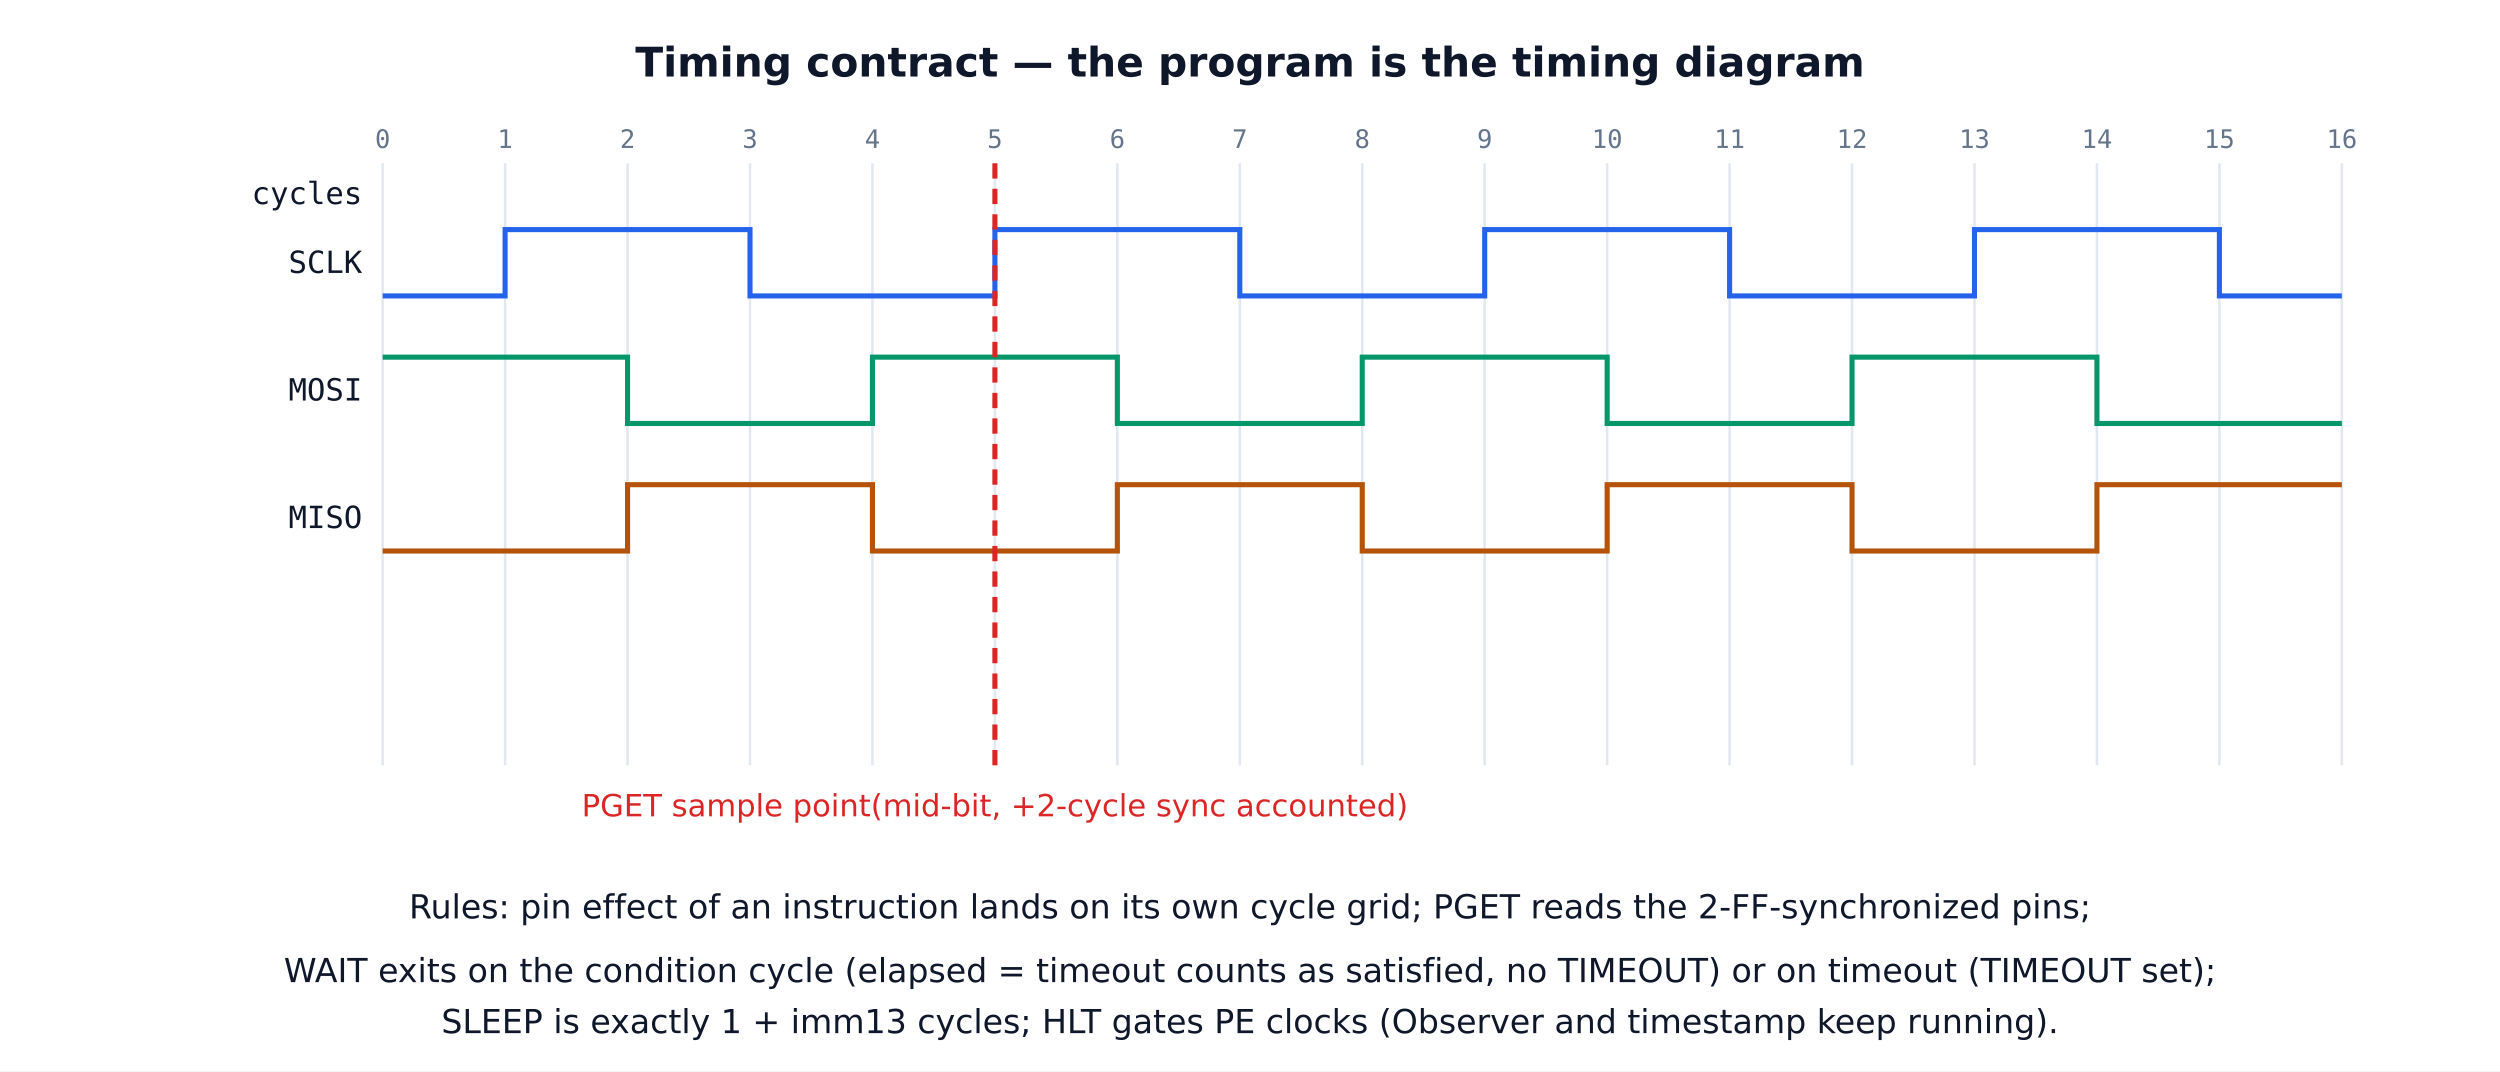
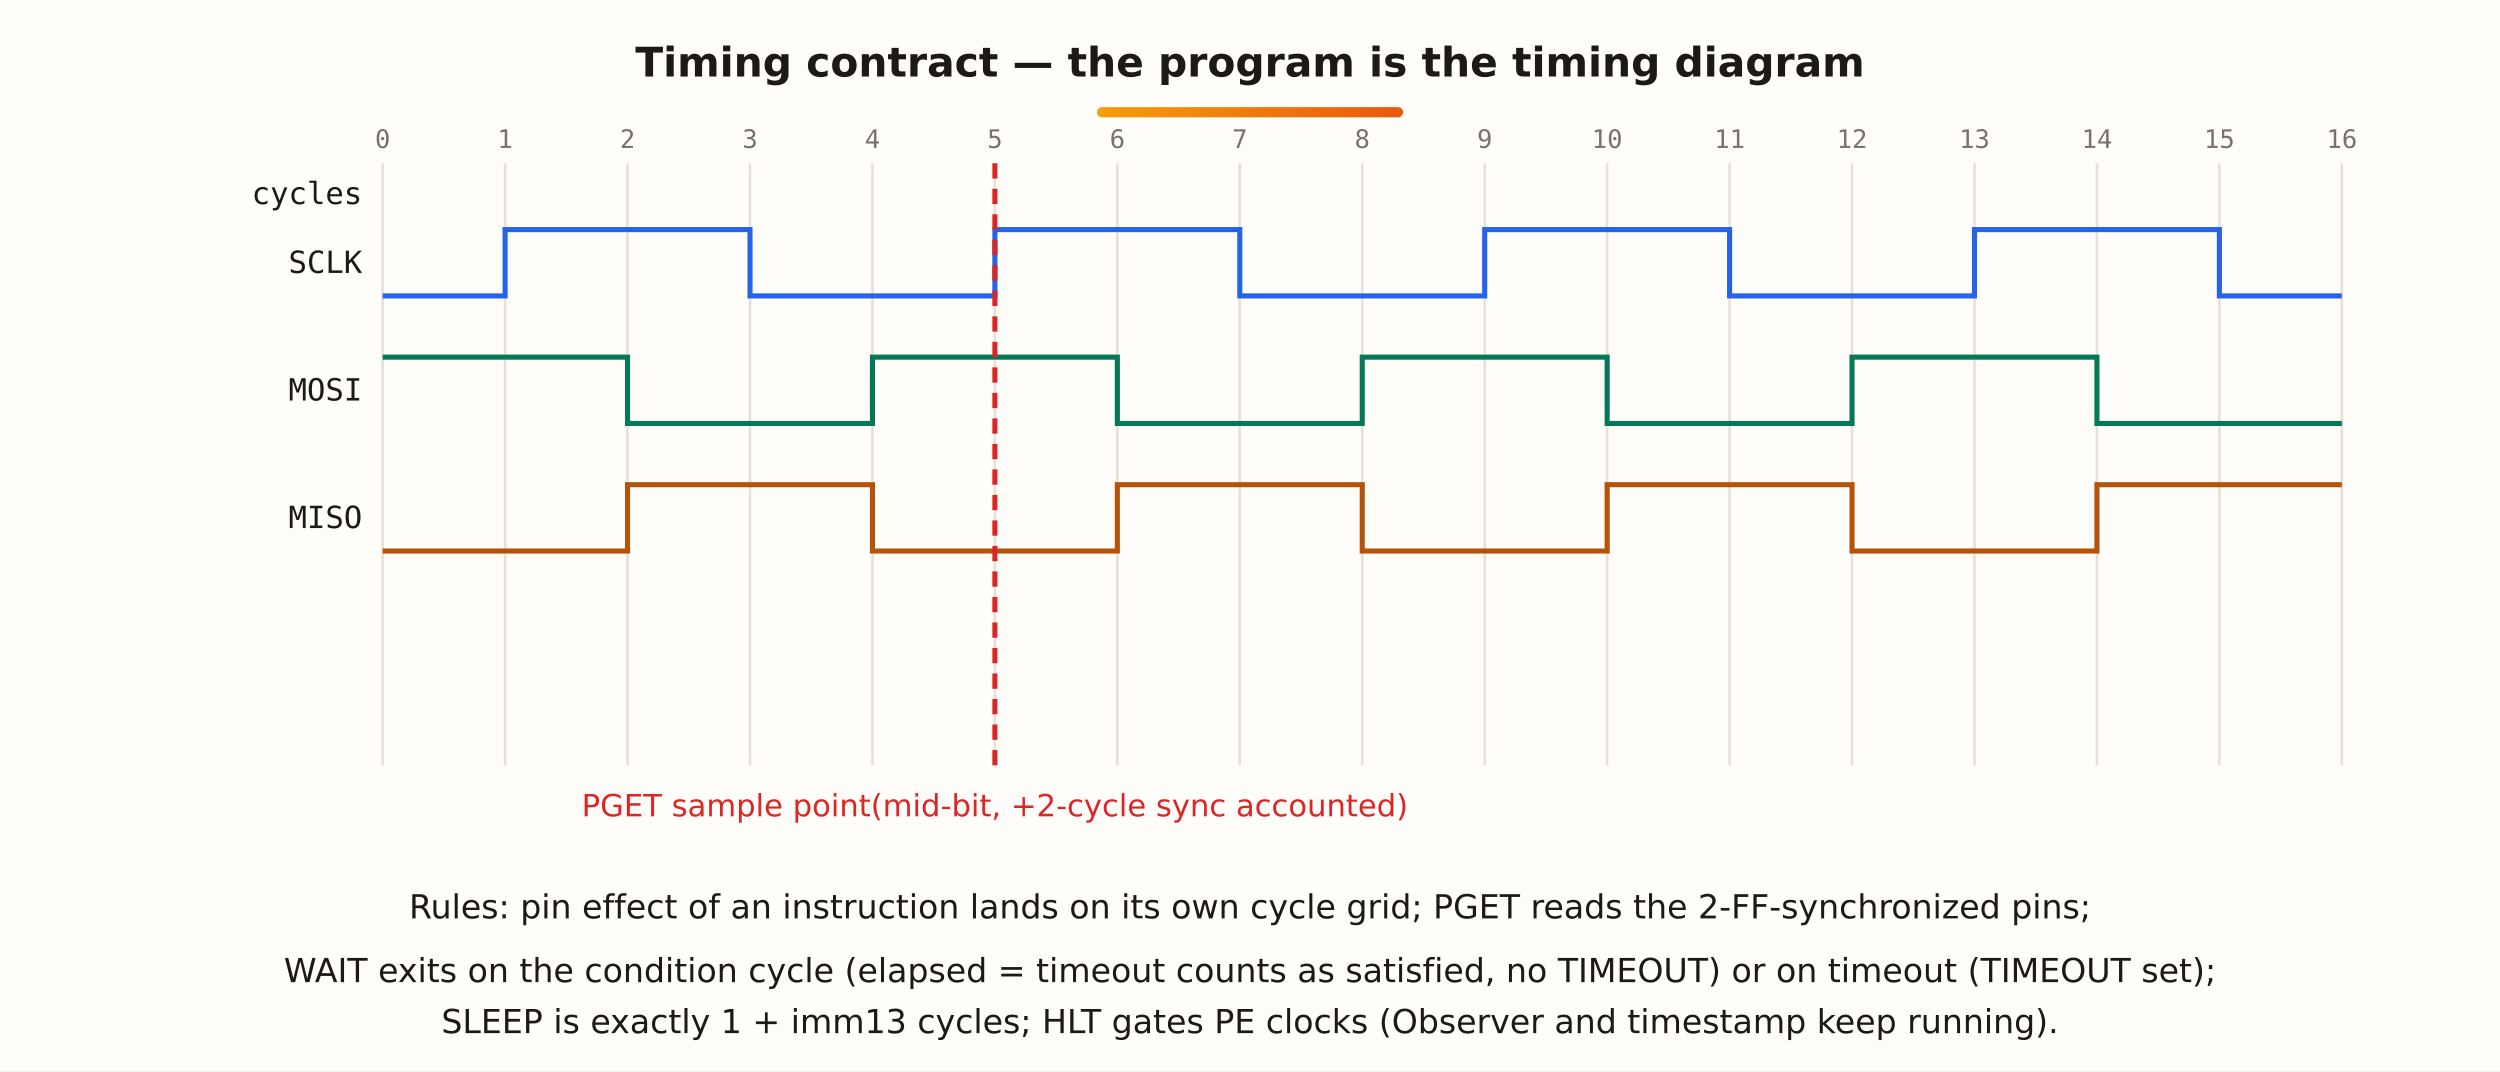
<svg xmlns="http://www.w3.org/2000/svg" width="980" height="420" viewBox="0 0 980 420" font-family="DejaVu Sans, Arial, sans-serif" role="img" aria-label="TEMPO timing contract">
-   <rect width="100%" height="100%" fill="#ffffff" />
-   <text x="490" y="30" font-size="16" fill="#0f172a" text-anchor="middle" font-weight="bold">Timing contract — the program is the timing diagram</text>
-   <text x="142" y="80" font-size="12" fill="#0f172a" text-anchor="end" font-weight="normal" font-family="DejaVu Sans Mono, monospace">cycles</text>
-   <line x1="150" y1="64" x2="150" y2="300" stroke="#e2e8f0" />
-   <text x="150" y="58" font-size="10" fill="#64748b" text-anchor="middle" font-weight="normal" font-family="DejaVu Sans Mono, monospace">0</text>
-   <line x1="198" y1="64" x2="198" y2="300" stroke="#e2e8f0" />
-   <text x="198" y="58" font-size="10" fill="#64748b" text-anchor="middle" font-weight="normal" font-family="DejaVu Sans Mono, monospace">1</text>
-   <line x1="246" y1="64" x2="246" y2="300" stroke="#e2e8f0" />
-   <text x="246" y="58" font-size="10" fill="#64748b" text-anchor="middle" font-weight="normal" font-family="DejaVu Sans Mono, monospace">2</text>
-   <line x1="294" y1="64" x2="294" y2="300" stroke="#e2e8f0" />
-   <text x="294" y="58" font-size="10" fill="#64748b" text-anchor="middle" font-weight="normal" font-family="DejaVu Sans Mono, monospace">3</text>
-   <line x1="342" y1="64" x2="342" y2="300" stroke="#e2e8f0" />
-   <text x="342" y="58" font-size="10" fill="#64748b" text-anchor="middle" font-weight="normal" font-family="DejaVu Sans Mono, monospace">4</text>
-   <line x1="390" y1="64" x2="390" y2="300" stroke="#e2e8f0" />
-   <text x="390" y="58" font-size="10" fill="#64748b" text-anchor="middle" font-weight="normal" font-family="DejaVu Sans Mono, monospace">5</text>
-   <line x1="438" y1="64" x2="438" y2="300" stroke="#e2e8f0" />
-   <text x="438" y="58" font-size="10" fill="#64748b" text-anchor="middle" font-weight="normal" font-family="DejaVu Sans Mono, monospace">6</text>
-   <line x1="486" y1="64" x2="486" y2="300" stroke="#e2e8f0" />
-   <text x="486" y="58" font-size="10" fill="#64748b" text-anchor="middle" font-weight="normal" font-family="DejaVu Sans Mono, monospace">7</text>
-   <line x1="534" y1="64" x2="534" y2="300" stroke="#e2e8f0" />
-   <text x="534" y="58" font-size="10" fill="#64748b" text-anchor="middle" font-weight="normal" font-family="DejaVu Sans Mono, monospace">8</text>
-   <line x1="582" y1="64" x2="582" y2="300" stroke="#e2e8f0" />
-   <text x="582" y="58" font-size="10" fill="#64748b" text-anchor="middle" font-weight="normal" font-family="DejaVu Sans Mono, monospace">9</text>
-   <line x1="630" y1="64" x2="630" y2="300" stroke="#e2e8f0" />
-   <text x="630" y="58" font-size="10" fill="#64748b" text-anchor="middle" font-weight="normal" font-family="DejaVu Sans Mono, monospace">10</text>
-   <line x1="678" y1="64" x2="678" y2="300" stroke="#e2e8f0" />
-   <text x="678" y="58" font-size="10" fill="#64748b" text-anchor="middle" font-weight="normal" font-family="DejaVu Sans Mono, monospace">11</text>
-   <line x1="726" y1="64" x2="726" y2="300" stroke="#e2e8f0" />
-   <text x="726" y="58" font-size="10" fill="#64748b" text-anchor="middle" font-weight="normal" font-family="DejaVu Sans Mono, monospace">12</text>
-   <line x1="774" y1="64" x2="774" y2="300" stroke="#e2e8f0" />
-   <text x="774" y="58" font-size="10" fill="#64748b" text-anchor="middle" font-weight="normal" font-family="DejaVu Sans Mono, monospace">13</text>
-   <line x1="822" y1="64" x2="822" y2="300" stroke="#e2e8f0" />
-   <text x="822" y="58" font-size="10" fill="#64748b" text-anchor="middle" font-weight="normal" font-family="DejaVu Sans Mono, monospace">14</text>
-   <line x1="870" y1="64" x2="870" y2="300" stroke="#e2e8f0" />
-   <text x="870" y="58" font-size="10" fill="#64748b" text-anchor="middle" font-weight="normal" font-family="DejaVu Sans Mono, monospace">15</text>
-   <line x1="918" y1="64" x2="918" y2="300" stroke="#e2e8f0" />
-   <text x="918" y="58" font-size="10" fill="#64748b" text-anchor="middle" font-weight="normal" font-family="DejaVu Sans Mono, monospace">16</text>
-   <text x="142" y="107" font-size="12" fill="#0f172a" text-anchor="end" font-weight="normal" font-family="DejaVu Sans Mono, monospace">SCLK</text>
+   <defs>
+     <linearGradient id="gradCopper" x1="0" y1="0" x2="1" y2="0">
+       <stop offset="0%" stop-color="#f59e0b" />
+       <stop offset="100%" stop-color="#ea580c" />
+     </linearGradient>
+   </defs>
+   <rect width="100%" height="100%" fill="#fffdf9" />
+   <text x="490" y="30" font-size="16" fill="#1c1917" text-anchor="middle" font-weight="bold">Timing contract — the program is the timing diagram</text>
+   <rect x="430" y="42" width="120" height="4" rx="2" fill="url(#gradCopper)" />
+   <text x="142" y="80" font-size="12" fill="#1c1917" text-anchor="end" font-weight="normal" font-family="DejaVu Sans Mono, monospace">cycles</text>
+   <line x1="150" y1="64" x2="150" y2="300" stroke="#e7e0d4" />
+   <text x="150" y="58" font-size="10" fill="#78716c" text-anchor="middle" font-weight="normal" font-family="DejaVu Sans Mono, monospace">0</text>
+   <line x1="198" y1="64" x2="198" y2="300" stroke="#e7e0d4" />
+   <text x="198" y="58" font-size="10" fill="#78716c" text-anchor="middle" font-weight="normal" font-family="DejaVu Sans Mono, monospace">1</text>
+   <line x1="246" y1="64" x2="246" y2="300" stroke="#e7e0d4" />
+   <text x="246" y="58" font-size="10" fill="#78716c" text-anchor="middle" font-weight="normal" font-family="DejaVu Sans Mono, monospace">2</text>
+   <line x1="294" y1="64" x2="294" y2="300" stroke="#e7e0d4" />
+   <text x="294" y="58" font-size="10" fill="#78716c" text-anchor="middle" font-weight="normal" font-family="DejaVu Sans Mono, monospace">3</text>
+   <line x1="342" y1="64" x2="342" y2="300" stroke="#e7e0d4" />
+   <text x="342" y="58" font-size="10" fill="#78716c" text-anchor="middle" font-weight="normal" font-family="DejaVu Sans Mono, monospace">4</text>
+   <line x1="390" y1="64" x2="390" y2="300" stroke="#e7e0d4" />
+   <text x="390" y="58" font-size="10" fill="#78716c" text-anchor="middle" font-weight="normal" font-family="DejaVu Sans Mono, monospace">5</text>
+   <line x1="438" y1="64" x2="438" y2="300" stroke="#e7e0d4" />
+   <text x="438" y="58" font-size="10" fill="#78716c" text-anchor="middle" font-weight="normal" font-family="DejaVu Sans Mono, monospace">6</text>
+   <line x1="486" y1="64" x2="486" y2="300" stroke="#e7e0d4" />
+   <text x="486" y="58" font-size="10" fill="#78716c" text-anchor="middle" font-weight="normal" font-family="DejaVu Sans Mono, monospace">7</text>
+   <line x1="534" y1="64" x2="534" y2="300" stroke="#e7e0d4" />
+   <text x="534" y="58" font-size="10" fill="#78716c" text-anchor="middle" font-weight="normal" font-family="DejaVu Sans Mono, monospace">8</text>
+   <line x1="582" y1="64" x2="582" y2="300" stroke="#e7e0d4" />
+   <text x="582" y="58" font-size="10" fill="#78716c" text-anchor="middle" font-weight="normal" font-family="DejaVu Sans Mono, monospace">9</text>
+   <line x1="630" y1="64" x2="630" y2="300" stroke="#e7e0d4" />
+   <text x="630" y="58" font-size="10" fill="#78716c" text-anchor="middle" font-weight="normal" font-family="DejaVu Sans Mono, monospace">10</text>
+   <line x1="678" y1="64" x2="678" y2="300" stroke="#e7e0d4" />
+   <text x="678" y="58" font-size="10" fill="#78716c" text-anchor="middle" font-weight="normal" font-family="DejaVu Sans Mono, monospace">11</text>
+   <line x1="726" y1="64" x2="726" y2="300" stroke="#e7e0d4" />
+   <text x="726" y="58" font-size="10" fill="#78716c" text-anchor="middle" font-weight="normal" font-family="DejaVu Sans Mono, monospace">12</text>
+   <line x1="774" y1="64" x2="774" y2="300" stroke="#e7e0d4" />
+   <text x="774" y="58" font-size="10" fill="#78716c" text-anchor="middle" font-weight="normal" font-family="DejaVu Sans Mono, monospace">13</text>
+   <line x1="822" y1="64" x2="822" y2="300" stroke="#e7e0d4" />
+   <text x="822" y="58" font-size="10" fill="#78716c" text-anchor="middle" font-weight="normal" font-family="DejaVu Sans Mono, monospace">14</text>
+   <line x1="870" y1="64" x2="870" y2="300" stroke="#e7e0d4" />
+   <text x="870" y="58" font-size="10" fill="#78716c" text-anchor="middle" font-weight="normal" font-family="DejaVu Sans Mono, monospace">15</text>
+   <line x1="918" y1="64" x2="918" y2="300" stroke="#e7e0d4" />
+   <text x="918" y="58" font-size="10" fill="#78716c" text-anchor="middle" font-weight="normal" font-family="DejaVu Sans Mono, monospace">16</text>
+   <text x="142" y="107" font-size="12" fill="#1c1917" text-anchor="end" font-weight="normal" font-family="DejaVu Sans Mono, monospace">SCLK</text>
  <polyline points="150,116 198,116 198,90 294,90 294,116 390,116 390,90 486,90 486,116 582,116 582,90 678,90 678,116 774,116 774,90 870,90 870,116 918,116" fill="none" stroke="#2563eb" stroke-width="2" />
-   <text x="142" y="157" font-size="12" fill="#0f172a" text-anchor="end" font-weight="normal" font-family="DejaVu Sans Mono, monospace">MOSI</text>
-   <polyline points="150,140 246,140 246,166 342,166 342,140 438,140 438,166 534,166 534,140 630,140 630,166 726,166 726,140 822,140 822,166 918,166" fill="none" stroke="#059669" stroke-width="2" />
-   <text x="142" y="207" font-size="12" fill="#0f172a" text-anchor="end" font-weight="normal" font-family="DejaVu Sans Mono, monospace">MISO</text>
+   <text x="142" y="157" font-size="12" fill="#1c1917" text-anchor="end" font-weight="normal" font-family="DejaVu Sans Mono, monospace">MOSI</text>
+   <polyline points="150,140 246,140 246,166 342,166 342,140 438,140 438,166 534,166 534,140 630,140 630,166 726,166 726,140 822,140 822,166 918,166" fill="none" stroke="#047857" stroke-width="2" />
+   <text x="142" y="207" font-size="12" fill="#1c1917" text-anchor="end" font-weight="normal" font-family="DejaVu Sans Mono, monospace">MISO</text>
  <polyline points="150,216 246,216 246,190 342,190 342,216 438,216 438,190 534,190 534,216 630,216 630,190 726,190 726,216 822,216 822,190 918,190" fill="none" stroke="#b45309" stroke-width="2" />
  <line x1="390" y1="64" x2="390" y2="300" stroke="#dc2626" stroke-width="2" stroke-dasharray="6,4" />
  <text x="390" y="320" font-size="12" fill="#dc2626" text-anchor="middle" font-weight="normal">PGET sample point
(mid-bit, +2-cycle sync accounted)</text>
-   <text x="490" y="360" font-size="13" fill="#0f172a" text-anchor="middle" font-weight="normal">Rules: pin effect of an instruction lands on its own cycle grid; PGET reads the 2-FF-synchronized pins;</text>
-   <text x="490" y="385" font-size="13" fill="#0f172a" text-anchor="middle" font-weight="normal">WAIT exits on the condition cycle (elapsed = timeout counts as satisfied, no TIMEOUT) or on timeout (TIMEOUT set);</text>
-   <text x="490" y="405" font-size="13" fill="#0f172a" text-anchor="middle" font-weight="normal">SLEEP is exactly 1 + imm13 cycles; HLT gates PE clocks (Observer and timestamp keep running).</text>
+   <text x="490" y="360" font-size="13" fill="#1c1917" text-anchor="middle" font-weight="normal">Rules: pin effect of an instruction lands on its own cycle grid; PGET reads the 2-FF-synchronized pins;</text>
+   <text x="490" y="385" font-size="13" fill="#1c1917" text-anchor="middle" font-weight="normal">WAIT exits on the condition cycle (elapsed = timeout counts as satisfied, no TIMEOUT) or on timeout (TIMEOUT set);</text>
+   <text x="490" y="405" font-size="13" fill="#1c1917" text-anchor="middle" font-weight="normal">SLEEP is exactly 1 + imm13 cycles; HLT gates PE clocks (Observer and timestamp keep running).</text>
</svg>
